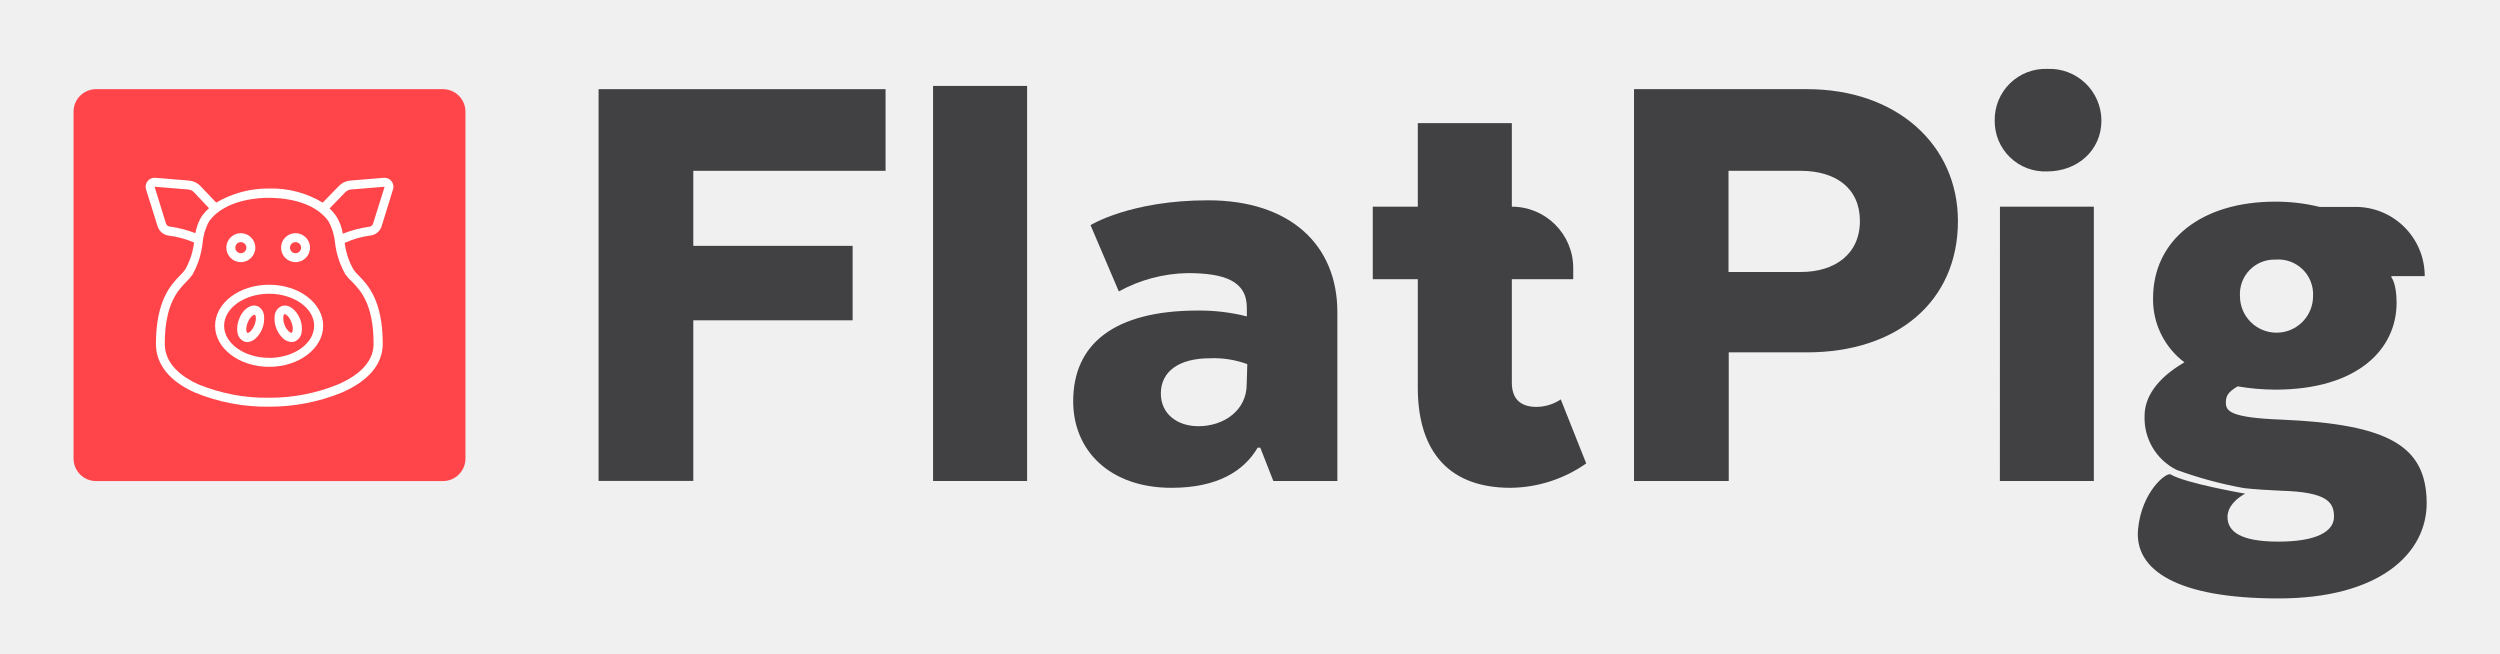
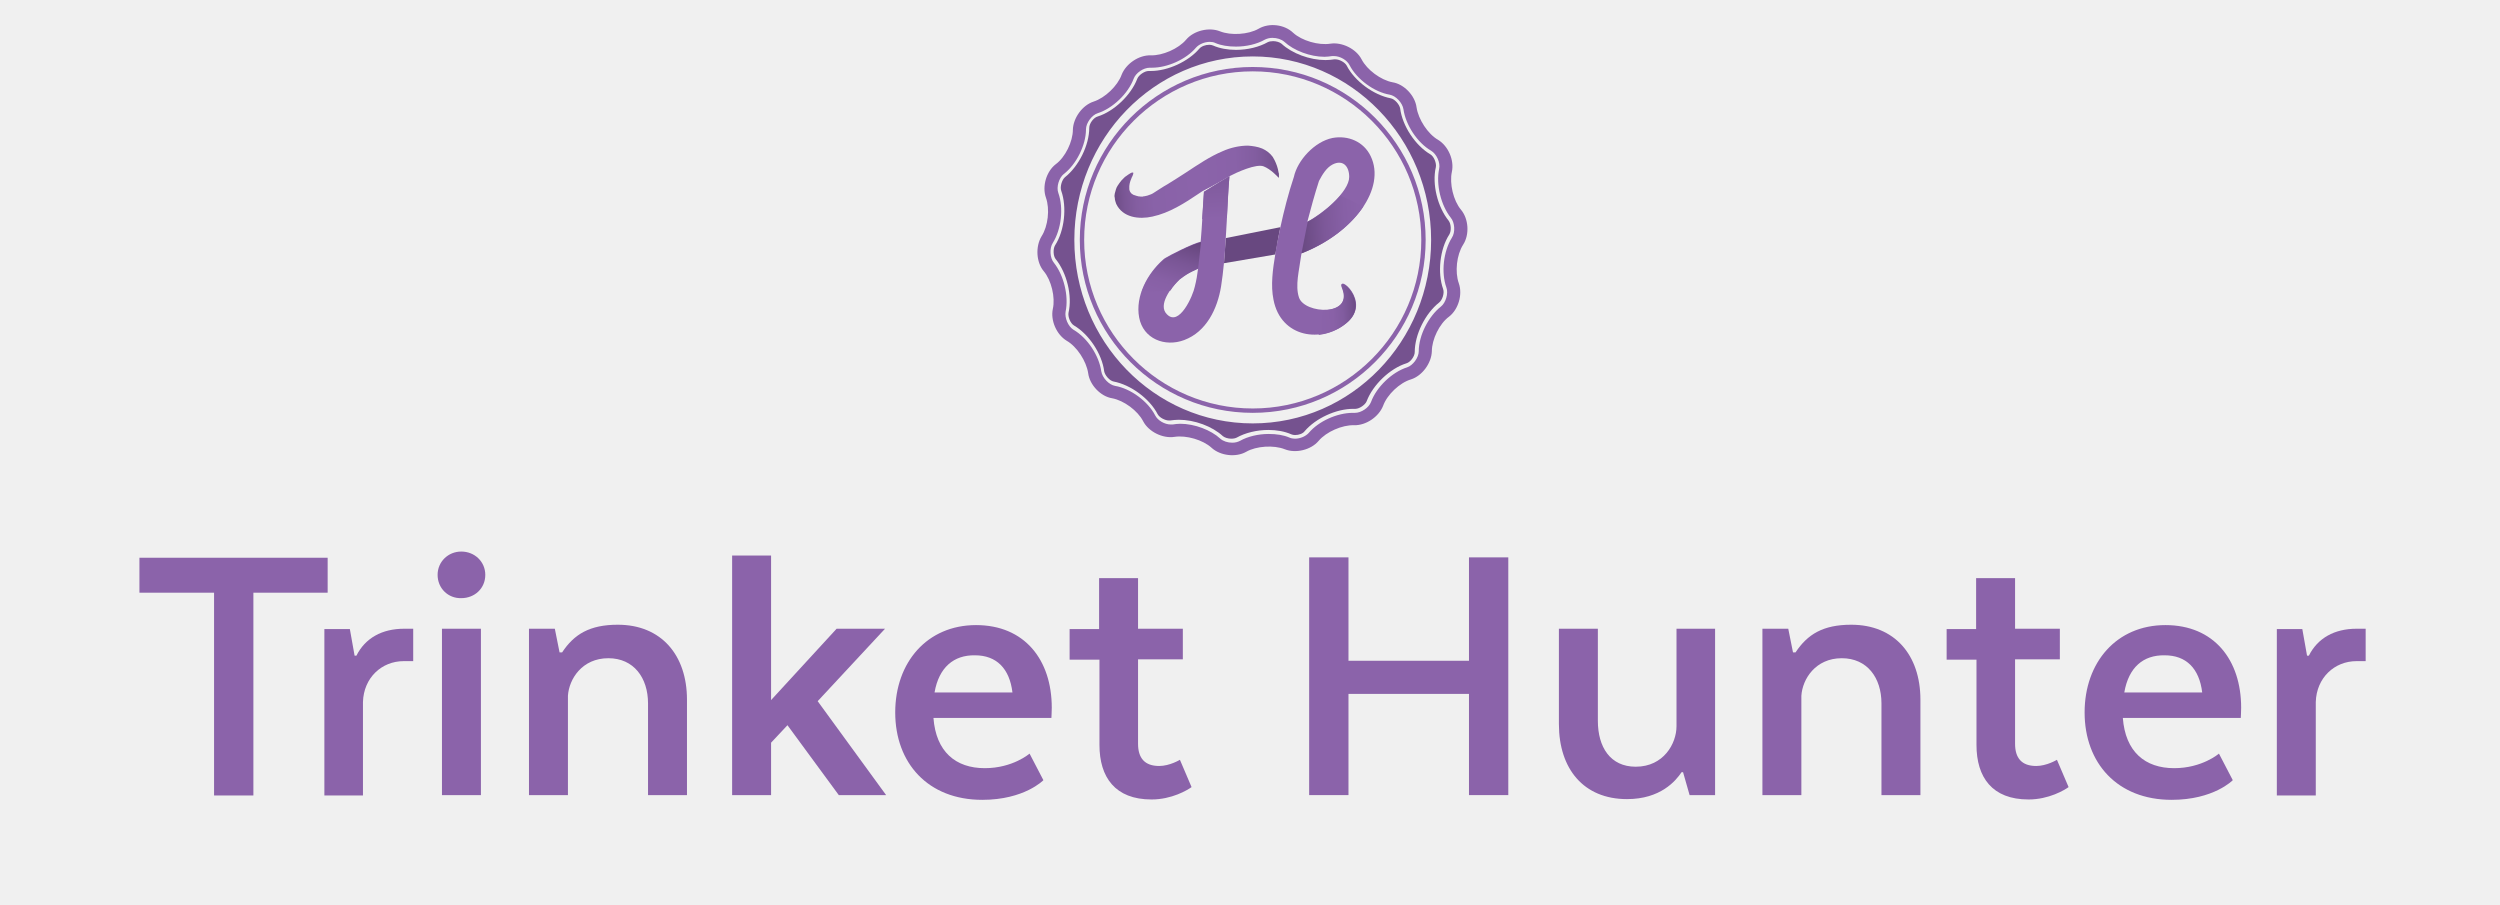
- <svg xmlns="http://www.w3.org/2000/svg" id="Layer_1" data-name="Layer 1" viewBox="0 0 333.12 87.12">
-   <defs>
-     <style>.cls-1{fill:#414042;}.cls-2{fill:#ff454a;}.cls-3{fill:#fff;}.cls-4{fill:none;}</style>
-   </defs>
-   <path class="cls-1" d="M113.61,42.68H92.38v21.4H79.76V11.88H118V22.76H92.38v10h21.23Z" />
-   <path class="cls-1" d="M124.33,11.45h12.53V64.09H124.33Z" />
-   <path class="cls-1" d="M178.2,64.09h-8.53l-1.74-4.44h-.35C165.75,62.78,162.19,65,156.1,65,147.92,65,143,60.08,143,53.47c0-7.65,5.48-12.09,16.62-12.09a25.64,25.64,0,0,1,6.52.78V41c0-3.57-3-4.61-7.92-4.61a19.8,19.8,0,0,0-9.14,2.44L145.31,30s5.31-3.31,15.66-3.31c11,0,17.23,6,17.23,14.88Zm-12-15.57a12.87,12.87,0,0,0-5-.78c-4.09,0-6.52,1.74-6.52,4.7,0,2.7,2.17,4.35,5,4.35,3.48,0,6.44-2.17,6.44-5.57Z" />
-   <path class="cls-1" d="M188.92,27.54V16.41h12.53V27.54h0a8.18,8.18,0,0,1,8.18,8.18V37.2h-8.18V51c0,2,1,3.22,3.3,3.22a5.92,5.92,0,0,0,3.22-1l3.39,8.53A17.87,17.87,0,0,1,201.28,65c-9,0-12.36-5.75-12.36-13.31V37.2h-6V27.54Z" />
-   <path class="cls-1" d="M260.89,29.46c0,10.7-8.09,17.49-20.1,17.49H230.35V64.09H217.73V11.88h23.06C252.71,11.88,260.89,19.28,260.89,29.46Zm-21-6.7h-9.57V36.24H240c4.44,0,7.83-2.35,7.83-6.79S244.53,22.76,239.92,22.76Z" />
-   <path class="cls-1" d="M265.79,16.06a6.77,6.77,0,0,1,7-6.88,6.91,6.91,0,0,1,7.22,6.88c0,4-3.22,6.78-7.22,6.78A6.7,6.7,0,0,1,265.79,16.06Zm.7,11.48H279V64.09H266.48Z" />
-   <rect class="cls-2" x="9.8" y="11.88" width="52.22" height="52.22" rx="3" ry="3" />
-   <path class="cls-3" d="M35.86,37.94c-4,0-7.2,2.45-7.2,5.47s3.23,5.47,7.2,5.47,7.2-2.45,7.2-5.47S39.84,37.94,35.86,37.94Zm0,9.74c-3.31,0-6-1.92-6-4.27s2.7-4.27,6-4.27,6,1.92,6,4.27S39.18,47.69,35.86,47.69Z" />
-   <path class="cls-3" d="M39.38,34.93A1.93,1.93,0,1,0,37.45,33,1.93,1.93,0,0,0,39.38,34.93Zm0-2.67a.74.74,0,1,1-.74.74A.74.74,0,0,1,39.38,32.26Z" />
-   <path class="cls-3" d="M32.09,34.93A1.93,1.93,0,1,0,30.16,33,1.93,1.93,0,0,0,32.09,34.93Zm0-2.67a.74.74,0,1,1-.74.74A.74.74,0,0,1,32.09,32.26Z" />
-   <path class="cls-3" d="M37.5,40.8a1.53,1.53,0,0,0-.9,1.27,3.6,3.6,0,0,0,1.18,3.08,1.71,1.71,0,0,0,1.07.42,1.25,1.25,0,0,0,.45-.08,1.53,1.53,0,0,0,.9-1.27A3.37,3.37,0,0,0,40,42.54C39.46,41.2,38.4,40.45,37.5,40.8ZM39,44c0,.22-.11.32-.15.34s-.16,0-.33-.15a2.43,2.43,0,0,1-.76-2c0-.22.11-.32.15-.34h0c.16,0,.62.3.91,1.06A2.2,2.2,0,0,1,39,44Z" />
-   <path class="cls-3" d="M34.33,40.8c-.9-.35-2,.4-2.48,1.74a3.37,3.37,0,0,0-.22,1.69,1.53,1.53,0,0,0,.9,1.27,1.25,1.25,0,0,0,.45.08A1.71,1.71,0,0,0,34,45.15a3.6,3.6,0,0,0,1.18-3.08A1.53,1.53,0,0,0,34.33,40.8Zm-.43,2.52a2.2,2.2,0,0,1-.6.9c-.18.14-.3.16-.33.15s-.11-.12-.15-.34A2.2,2.2,0,0,1,33,43c.31-.81.82-1.1.94-1.05s.11.11.15.34A2.2,2.2,0,0,1,33.9,43.32Z" />
-   <path class="cls-3" d="M50.85,30.15l1.52-4.92a1.19,1.19,0,0,0-.21-1.1,1.21,1.21,0,0,0-1-.44l-4.48.37a2.39,2.39,0,0,0-1.53.73L43,27a13.1,13.1,0,0,0-7.11-1.88A13.55,13.55,0,0,0,28.81,27l-2.1-2.21a2.39,2.39,0,0,0-1.53-.73l-4.48-.37a1.19,1.19,0,0,0-1.24,1.54L21,30.15a1.78,1.78,0,0,0,1.44,1.24,12.46,12.46,0,0,1,3.42.92,9.52,9.52,0,0,1-1.2,3.63,5.73,5.73,0,0,1-.66.75c-1.2,1.24-3.22,3.31-3.22,9.13,0,2.71,1.77,4.94,5.13,6.46a25.17,25.17,0,0,0,10,1.91h0a25.42,25.42,0,0,0,9.71-1.91C49.11,50.74,51,48.51,51,45.83c0-5.82-2-7.89-3.22-9.13a5.73,5.73,0,0,1-.66-.75,9.4,9.4,0,0,1-1.19-3.58,11.75,11.75,0,0,1,3.51-1A1.78,1.78,0,0,0,50.85,30.15ZM22.12,29.8,20.6,24.88l4.48.37a1.19,1.19,0,0,1,.77.37l2,2.12a6.67,6.67,0,0,0-.92,1,6.05,6.05,0,0,0-.89,2.33,15.43,15.43,0,0,0-3.46-.89A.59.59,0,0,1,22.12,29.8ZM46.9,37.53c1.15,1.18,2.88,3,2.88,8.3,0,2.74-2.54,4.43-4.68,5.37A24.17,24.17,0,0,1,35.87,53h0a24,24,0,0,1-9.48-1.8c-2-.91-4.43-2.59-4.43-5.37,0-5.33,1.73-7.12,2.88-8.3a6.44,6.44,0,0,0,.81-.94A11.07,11.07,0,0,0,27,32.32a7.18,7.18,0,0,1,.88-2.85c2.16-3,7-3.13,7.95-3.11,1.33,0,5.83.17,7.93,3.11a7.18,7.18,0,0,1,.88,2.85,11.07,11.07,0,0,0,1.41,4.28A6.44,6.44,0,0,0,46.9,37.53Zm-1.22-6.39a6.12,6.12,0,0,0-.9-2.37,6.8,6.8,0,0,0-.86-1L46,25.62a1.19,1.19,0,0,1,.77-.37l4.48-.37L49.71,29.8a.59.59,0,0,1-.48.41A15,15,0,0,0,45.68,31.14Z" />
-   <path class="cls-4" d="M303.21,44.33a4.63,4.63,0,0,0,5-4.87,4.87,4.87,0,1,0-9.74,0A4.59,4.59,0,0,0,303.21,44.33Z" />
-   <path class="cls-1" d="M303.9,55.91c-6.7-.26-7.31-1.13-7.31-2.26,0-.87.26-1.39,1.57-2.17a30.18,30.18,0,0,0,5,.44c11,0,16.18-5.39,16.18-11.57,0-2.61-.69-3.39-.69-3.39v-.17h4.44a9.22,9.22,0,0,0-9.22-9.22h-4.79a24.48,24.48,0,0,0-5.92-.7c-9.83,0-16.27,5.13-16.27,12.88a10.47,10.47,0,0,0,4.18,8.53c-3.74,2.17-5.31,4.7-5.31,7.13A7.72,7.72,0,0,0,290,62.6a54.06,54.06,0,0,0,9,2.44c1.48.17,3.13.26,5,.35,6.18.18,7,1.57,7,3.48s-2.26,3.3-7.4,3.3c-5,0-6.79-1.3-6.79-3.3,0-.75.39-2,2.35-3.09,0,0-8-1.39-9.92-2.56-.55-.35-3.87,2.26-4.35,7.3-.51,5.46,5.22,9.22,18.71,9.22s19.75-6,19.75-12.7C323.31,59.47,318.43,56.52,303.9,55.91Zm-.69-21.32a4.63,4.63,0,0,1,5,4.87,4.87,4.87,0,0,1-9.74,0A4.59,4.59,0,0,1,303.21,34.59Z" />
+ <svg xmlns="http://www.w3.org/2000/svg" version="1.1" id="Layer_1" x="0px" y="0px" viewBox="0 0 686.7 248.4" style="enable-background:new 0 0 686.7 248.4;" xml:space="preserve">
+   <style type="text/css">
+ 	.st0{fill:#FF00FF;}
+ 	.st1{fill:#FFFFFF;}
+ 	.st2{fill:#1B1464;}
+ 	.st3{fill:#7F5A9C;}
+ 	.st4{fill:none;}
+ 	.st5{fill:#8B63AA;}
+ 	.st6{fill:url(#SVGID_1_);}
+ 	.st7{fill:url(#SVGID_2_);}
+ 	.st8{fill:url(#SVGID_3_);}
+ 	.st9{fill:url(#SVGID_4_);}
+ 	.st10{fill:url(#SVGID_5_);}
+ 	.st11{fill-rule:evenodd;clip-rule:evenodd;fill:#75528F;}
+ 	.st12{fill-rule:evenodd;clip-rule:evenodd;fill:#8B63AA;}
+ 	.st13{fill:none;stroke:#FCFAF7;stroke-miterlimit:10;}
+ 	.st14{fill:#684880;}
+ 	.st15{fill:url(#SVGID_6_);}
+ 	.st16{fill:url(#SVGID_7_);}
+ 	.st17{fill:url(#SVGID_8_);}
+ 	.st18{fill:url(#SVGID_9_);}
+ 	.st19{fill:url(#SVGID_10_);}
+ 	.st20{fill:url(#SVGID_11_);}
+ 	.st21{fill:url(#SVGID_12_);}
+ 	.st22{fill:url(#SVGID_13_);}
+ 	.st23{fill:url(#SVGID_14_);}
+ 	.st24{fill:url(#SVGID_15_);}
+ 	.st25{fill:url(#SVGID_16_);}
+ 	.st26{fill:url(#SVGID_17_);}
+ 	.st27{fill:url(#SVGID_18_);}
+ 	.st28{fill:url(#SVGID_19_);}
+ 	.st29{fill:url(#SVGID_20_);}
+ </style>
+   <path class="st5" d="M38.3,153.2H90v9.6H69.6v55.7H58.8v-55.7H38.3V153.2z" />
+   <path class="st5" d="M113.4,181.6h-2.5c-6.1,0-11,4.6-11.2,11.2v25.7H89.1v-45.7h7l1.3,7.3h0.5c2.4-4.8,7-7.4,13.1-7.4h2.5V181.6z" />
+   <path class="st5" d="M120.2,157.9c0-3.6,2.9-6.4,6.5-6.4c3.7,0,6.6,2.8,6.6,6.4c0,3.7-2.9,6.4-6.6,6.4  C123.1,164.4,120.2,161.6,120.2,157.9z M121.4,172.7h10.7v45.7h-10.7V172.7z" />
+   <path class="st5" d="M145.4,172.7h7l1.3,6.5h0.7c3.3-5,7.6-7.6,15.3-7.6c11.9,0,19,8.3,19,20.6v26.2H178v-25.2  c0-7-3.9-12.4-10.9-12.4c-7.2,0-10.8,5.7-11.1,10.3v27.3h-10.7V172.7z" />
+   <path class="st5" d="M243.1,172.7l-18.5,19.9l18.8,25.8h-13l-14.1-19.2l-4.5,4.8v14.4h-10.7v-65.8h10.7v39.7l18-19.6H243.1z" />
+   <path class="st5" d="M286.6,214.3c0,0-5.2,5.4-16.8,5.4c-14.9,0-23.9-10.1-23.9-24c0-13.8,8.8-24,22.2-24c13.3,0,20.8,9.5,20.8,22.7  c0,1-0.1,2.8-0.1,2.8h-32.4c0.7,9.3,6.1,13.8,14.1,13.8c7.7,0,12.3-4,12.3-4L286.6,214.3z M256.7,190.2h21.4  c-0.8-6.6-4.4-10.2-10.3-10.2C262,179.9,257.9,183.3,256.7,190.2z" />
+   <path class="st5" d="M301.9,172.7v-13.9h10.7v13.9h12.3v8.4h-12.3v23.2c0,3.9,1.8,6.1,5.8,6.1c2.9,0,5.7-1.7,5.7-1.7l3.2,7.5  c-1.1,0.8-5.4,3.4-11,3.4c-10,0-14.3-6.1-14.3-15v-23.4h-8.2v-8.4H301.9z" />
+   <path class="st5" d="M414.3,218.4h-10.8v-27.8h-33.1v27.8h-10.8v-65.3h10.8v28.4h33.1v-28.4h10.8V218.4z" />
+   <path class="st5" d="M460.4,172.7h10.7v45.7h-7l-1.8-6.3h-0.4c-1.6,2.4-5.8,7.4-15,7.4c-11.9,0-18.7-8.3-18.7-20.6v-26.2h10.7V198  c0,7.2,3.4,12.6,10.4,12.6c7.7,0,11.2-6.4,11.2-11.1V172.7z" />
+   <path class="st5" d="M484.2,172.7h7l1.3,6.5h0.7c3.3-5,7.6-7.6,15.3-7.6c11.9,0,19,8.3,19,20.6v26.2h-10.7v-25.2  c0-7-3.9-12.4-10.9-12.4c-7.2,0-10.8,5.7-11.1,10.3v27.3h-10.7V172.7z" />
+   <path class="st5" d="M542.8,172.7v-13.9h10.7v13.9h12.3v8.4h-12.3v23.2c0,3.9,1.8,6.1,5.8,6.1c2.9,0,5.7-1.7,5.7-1.7l3.2,7.5  c-1.1,0.8-5.4,3.4-11,3.4c-10,0-14.3-6.1-14.3-15v-23.4h-8.2v-8.4H542.8z" />
+   <path class="st5" d="M613.3,214.3c0,0-5.2,5.4-16.8,5.4c-14.9,0-23.9-10.1-23.9-24c0-13.8,8.8-24,22.2-24c13.3,0,20.8,9.5,20.8,22.7  c0,1-0.1,2.8-0.1,2.8h-32.4c0.7,9.3,6.1,13.8,14.1,13.8c7.7,0,12.3-4,12.3-4L613.3,214.3z M583.5,190.2h21.4  c-0.8-6.6-4.4-10.2-10.3-10.2C588.7,179.9,584.7,183.3,583.5,190.2z" />
+   <path class="st5" d="M649.8,181.6h-2.5c-6.1,0-11,4.6-11.2,11.2v25.7h-10.7v-45.7h7l1.3,7.3h0.5c2.4-4.8,7-7.4,13.1-7.4h2.5V181.6z" />
+   <g>
+     <g>
+       <path id="XMLID_9_" class="st11" d="M291.5,52.4c1.6,4.5,0.9,11-1.7,15c-0.6,1-0.5,3,0.2,3.8c3,3.7,4.6,10,3.5,14.7    c-0.2,1.1,0.5,2.9,1.5,3.5c4.1,2.4,7.7,7.8,8.3,12.6c0.2,1.1,1.5,2.6,2.6,2.8c4.7,0.9,9.9,4.7,12.1,9c0.5,0.9,2,1.7,3.1,1.7    c0.1,0,0.2,0,0.3,0c0.8-0.1,1.5-0.2,2.4-0.2c4.3,0,9.2,1.8,12.1,4.5c0.5,0.4,1.4,0.7,2.3,0.7c0.6,0,1.1-0.1,1.5-0.3    c2.3-1.3,5.5-2.1,8.7-2.1c2.3,0,4.5,0.4,6.3,1.2c0.3,0.1,0.6,0.2,1,0.2c1.1,0,2.2-0.4,2.7-1.1c3-3.5,8.6-6.1,13.3-6.1l0.5,0l0.1,0    c1.1,0,2.7-1.1,3.1-2.1c1.7-4.5,6.4-9,10.9-10.4c1.1-0.3,2.3-1.9,2.3-3.1c0-4.8,2.9-10.6,6.7-13.6c0.9-0.7,1.5-2.6,1.1-3.7    c-1.6-4.5-0.9-11,1.7-15c0.6-1,0.5-2.9-0.2-3.8c-3-3.7-4.6-10-3.5-14.7c0.2-1.1-0.5-2.9-1.5-3.5c-4.1-2.4-7.7-7.8-8.3-12.6    c-0.2-1.1-1.5-2.6-2.6-2.8c-4.7-0.9-9.9-4.7-12.1-9c-0.5-0.9-2-1.7-3.1-1.7c-0.1,0-0.2,0-0.3,0c-0.7,0.1-1.5,0.2-2.4,0.2    c-4.3,0-9.2-1.8-12.1-4.5c-0.5-0.4-1.4-0.7-2.3-0.7c-0.6,0-1.1,0.1-1.5,0.3c-2.3,1.3-5.5,2.1-8.7,2.1c-2.3,0-4.5-0.4-6.3-1.2    c-0.3-0.1-0.6-0.2-1-0.2c-1.1,0-2.2,0.4-2.8,1.1c-3,3.5-8.6,6.1-13.3,6.1l-0.5,0l-0.1,0c-1.1,0-2.7,1.1-3.1,2.1    c-1.7,4.5-6.4,9-10.9,10.4c-1.1,0.3-2.3,1.9-2.3,3.1c0,4.8-2.9,10.6-6.7,13.6C291.7,49.4,291.1,51.3,291.5,52.4L291.5,52.4z     M393.1,65.9c0,27.8-21.9,50.4-49,50.4c-27.1,0-49-22.6-49-50.4c0-27.8,21.9-50.4,49-50.4C371.1,15.5,393.1,38.1,393.1,65.9z" />
+       <path id="XMLID_3_" class="st12" d="M333.8,11.8c1.6,0.7,3.6,1,5.7,1c2.9,0,5.8-0.7,7.9-1.9c0.6-0.3,1.3-0.5,2.1-0.5    c1.3,0,2.5,0.4,3.3,1.1c2.6,2.4,7.1,4.1,11,4.1c0.7,0,1.4-0.1,2.1-0.2c0.2,0,0.3,0,0.5,0c1.7,0,3.6,1.1,4.3,2.5    c2,3.9,6.8,7.4,11,8.1c1.7,0.3,3.5,2.2,3.8,4c0.6,4.3,3.8,9.2,7.6,11.4c1.5,0.9,2.6,3.3,2.2,5c-0.9,4.3,0.5,10,3.2,13.4    c1.1,1.3,1.3,4,0.3,5.5c-2.3,3.7-3,9.5-1.5,13.7c0.6,1.6-0.2,4.2-1.5,5.2c-3.4,2.7-6.1,7.9-6.1,12.3c0,1.7-1.6,3.9-3.2,4.4    c-4.1,1.3-8.4,5.4-9.9,9.5c-0.6,1.6-2.7,3-4.4,3c0,0-0.1,0-0.1,0c-0.2,0-0.3,0-0.5,0c-4.3,0-9.4,2.3-12.1,5.5    c-0.8,0.9-2.3,1.6-3.8,1.6c-0.5,0-1.1-0.1-1.5-0.3c-1.6-0.7-3.6-1-5.7-1c-2.9,0-5.8,0.7-7.9,1.9c-0.6,0.3-1.3,0.5-2.1,0.5    c-1.3,0-2.5-0.4-3.3-1.1c-2.6-2.4-7.1-4.1-11-4.1c-0.7,0-1.5,0.1-2.1,0.2c-0.2,0-0.3,0-0.5,0c-1.7,0-3.6-1.1-4.3-2.5    c-2-3.9-6.8-7.4-11-8.1c-1.7-0.3-3.5-2.2-3.8-4c-0.6-4.3-3.8-9.2-7.6-11.4c-1.5-0.9-2.5-3.3-2.2-5c0.9-4.3-0.5-10-3.2-13.4    c-1.1-1.3-1.3-4-0.3-5.5c2.3-3.7,3-9.5,1.5-13.7c-0.6-1.6,0.2-4.2,1.5-5.2c3.4-2.6,6.1-7.9,6.1-12.3c0-1.7,1.6-3.9,3.2-4.4    c4.1-1.3,8.4-5.4,9.9-9.5c0.6-1.6,2.7-3,4.4-3c0,0,0.1,0,0.1,0c0.2,0,0.3,0,0.5,0c4.3,0,9.4-2.3,12.1-5.5c0.8-0.9,2.3-1.6,3.8-1.6    C332.9,11.5,333.4,11.6,333.8,11.8L333.8,11.8z M345.7,7.9c-2.8,1.6-7.6,1.9-10.6,0.7c-3-1.2-7.2-0.2-9.3,2.3    c-2.1,2.5-6.5,4.4-9.7,4.3c-3.3-0.1-6.8,2.3-8,5.3c-1.1,3.1-4.6,6.4-7.7,7.4c-3.1,1-5.6,4.5-5.7,7.7c0,3.3-2.1,7.6-4.7,9.5    c-2.6,2-3.8,6.1-2.7,9.2c1.1,3.1,0.6,7.8-1.2,10.6c-1.7,2.8-1.5,7.1,0.6,9.6c2.1,2.5,3.2,7.2,2.5,10.3c-0.7,3.2,1,7.1,3.8,8.8    c2.8,1.6,5.4,5.6,5.9,8.9c0.4,3.2,3.4,6.4,6.6,6.9c3.2,0.6,7,3.4,8.5,6.3c1.5,2.9,5.4,4.8,8.6,4.3c3.2-0.5,7.8,0.8,10.2,3    c2.4,2.2,6.7,2.7,9.5,1.1c2.8-1.6,7.6-1.9,10.6-0.7c3,1.2,7.2,0.2,9.3-2.3c2.1-2.5,6.5-4.4,9.7-4.3c3.3,0.1,6.8-2.3,8-5.3    c1.1-3.1,4.6-6.4,7.7-7.3c3.1-1,5.6-4.5,5.7-7.7c0-3.3,2.1-7.6,4.7-9.5c2.6-2,3.8-6.1,2.7-9.2c-1.1-3.1-0.6-7.8,1.2-10.6    c1.8-2.8,1.5-7.1-0.6-9.6c-2.1-2.5-3.2-7.2-2.5-10.4c0.7-3.2-1-7.1-3.8-8.8c-2.8-1.6-5.4-5.6-5.9-8.9c-0.4-3.2-3.4-6.4-6.6-6.9    c-3.2-0.6-7-3.4-8.5-6.3c-1.5-2.9-5.4-4.8-8.6-4.3c-3.2,0.5-7.8-0.8-10.2-3C352.8,6.7,348.6,6.2,345.7,7.9z" />
+     </g>
+     <path class="st5" d="M344.1,113.4c-26.2,0-47.5-21.3-47.5-47.5s21.3-47.5,47.5-47.5c26.2,0,47.5,21.3,47.5,47.5   S370.3,113.4,344.1,113.4z M344.1,19.6c-25.5,0-46.3,20.8-46.3,46.3s20.8,46.3,46.3,46.3c25.5,0,46.3-20.8,46.3-46.3   S369.6,19.6,344.1,19.6z" />
+   </g>
+   <path class="st14" d="M351.7,62.4c-4.7,0.9-12.3,2.5-15,3c-0.2,2.3-0.3,4.7-0.5,6.9c2.9-0.5,9.9-1.7,14.1-2.4  c0.3-1.5,0.6-3.1,0.8-4.5C351.3,64.4,351.5,63.4,351.7,62.4z" />
+   <path class="st4" d="M370.7,48.7c0-2.9-1.7-4.9-4.6-3.4c-1.7,0.9-2.8,2.8-3.7,4.5c-1.2,3.7-2.2,7.4-3.1,11.2  C363.2,58.9,370.7,52.7,370.7,48.7z" />
+   <g>
+     <path class="st5" d="M357.5,69.6c14.7-5.8,23.2-18,19-26.7c-1.9-4-6.2-5.8-10.5-5c-4.9,1-9.6,6.1-10.6,10.7   c-1.5,4.5-2.7,9.2-3.7,13.8c-0.2,1-0.4,1.9-0.6,2.9c-0.3,1.4-0.6,3-0.8,4.5c-0.7,4.2-1.3,8.6-0.5,12.5c2,10.5,13.3,12.1,20.2,6.3   c6.9-5.8-2.9-13.6-1.3-9.6c3.3,8-10.4,7.3-11.9,2.7c-1.1-3.3,0.1-7.6,0.5-10.9C357.4,70.4,357.4,70,357.5,69.6z M362.3,49.7   c0.9-1.7,2-3.6,3.7-4.5c2.9-1.5,4.6,0.5,4.6,3.4c0,4.1-7.4,10.2-11.5,12.3C360.1,57.1,361.1,53.4,362.3,49.7z" />
+   </g>
+   <path class="st5" d="M330.7,52.7C330.8,52.6,330.8,52.6,330.7,52.7c-0.3,4.5-0.5,9.1-0.9,13.7c-2.3,0.5-8.9,3.9-9.6,4.4c0,0,0,0,0,0  c-0.2,0.1-0.5,0.3-0.7,0.5c-4.3,3.8-7.7,10-6.6,15.9c1.1,5.9,7.1,8.2,12.4,6.2c6.1-2.3,9.1-8.6,10.1-14.7c0.3-2,0.6-4.2,0.8-6.5  c0.2-2.2,0.4-4.5,0.5-6.9c0.4-6,0.6-12.2,1-17C336.1,49.3,333.9,50.7,330.7,52.7z M328.2,78.7c-0.5,2.5-4.3,11.2-7.7,7.6  c-2.5-2.5,1.1-7.3,3.5-9.6c2.8-2.2,4.3-2.5,5.1-3C328.9,75.4,328.6,77.1,328.2,78.7z" />
+   <path class="st2" d="M329.8,53.3c0.2-0.1,0.7-0.5,0.9-0.6c0,0,0,0,0,0C330.4,52.9,330.1,53.1,329.8,53.3z" />
+   <linearGradient id="SVGID_1_" gradientUnits="userSpaceOnUse" x1="253.623" y1="50.441" x2="298.78" y2="50.441" gradientTransform="matrix(0.9986 -5.244773e-02 5.244773e-02 0.9986 50.4594 14.107)">
+     <stop offset="0" style="stop-color:#6F4E88" />
+     <stop offset="5.024600e-02" style="stop-color:#7A5695" />
+     <stop offset="0.126" style="stop-color:#845EA1" />
+     <stop offset="0.232" style="stop-color:#8962A8" />
+     <stop offset="0.507" style="stop-color:#8B63AA" />
+     <stop offset="0.735" style="stop-color:#8962A8" />
+     <stop offset="0.86" style="stop-color:#825DA0" />
+     <stop offset="0.96" style="stop-color:#775492" />
+     <stop offset="1" style="stop-color:#704F8A" />
+   </linearGradient>
+   <path class="st6" d="M337.7,48.4c2.1-1.1,7.4-3.5,9.4-2.7c2,0.8,3.8,2.8,4,3c0,0,0.1,0.1,0.1,0.1c0.1,0,0.1,0,0.1-0.2  c0-0.1,0-0.2,0-0.3c0-0.1,0-0.2,0-0.4c0-0.2,0-0.3-0.1-0.5c-0.2-1.3-0.6-2.4-1.1-3.4c-0.2-0.3-0.3-0.6-0.5-0.9  c-0.8-1.1-1.8-1.8-2.9-2.3c-1.2-0.5-2.6-0.7-3.9-0.8c-2.4,0-4.9,0.6-6.9,1.5c-3.6,1.5-6.8,3.7-10,5.8c-1.7,1.1-3.4,2.2-5.2,3.3  c-1.6,0.9-2.7,1.7-4,2.5c-0.3,0.2-0.6,0.3-0.9,0.4c-0.4,0.2-0.9,0.3-1.4,0.4c-0.2,0-0.3,0-0.5,0.1c-0.2,0-0.3,0-0.5,0  c-0.5,0-0.9-0.1-1.2-0.2c-0.3-0.1-0.6-0.2-0.9-0.3c-0.4-0.2-0.6-0.4-0.8-0.7c-0.1-0.1-0.1-0.2-0.2-0.4c-0.1-0.2-0.1-0.4-0.1-0.6  c0-0.2,0-0.4,0-0.7c0-0.2,0.1-0.5,0.1-0.7c0.1-0.2,0.1-0.5,0.2-0.7c0.2-0.4,0.3-0.9,0.5-1.2c0.3-0.6,0.4-1.1,0.2-1.1  c0,0-0.1,0-0.1,0c0,0-0.1,0-0.2,0c-0.2,0.1-0.5,0.2-0.9,0.5c-0.3,0.2-0.7,0.5-1,0.7c-0.3,0.3-0.6,0.6-0.9,0.9  c-0.4,0.5-0.8,1-1.1,1.5c-0.2,0.3-0.4,0.7-0.5,1.1c-0.1,0.4-0.2,0.7-0.3,1.1c-0.1,0.4-0.1,0.8,0,1.1c0,0.4,0.1,0.8,0.2,1.1  c0.1,0.2,0.1,0.4,0.2,0.6c1.8,3.8,6.3,4.3,9.9,3.5c4.7-1,8.9-3.7,12.9-6.4c0.3-0.2,0.6-0.4,0.9-0.6  C333.9,50.7,336.1,49.3,337.7,48.4z" />
+   <path class="st2" d="M330.7,52.7C330.7,52.7,330.7,52.7,330.7,52.7C330.8,52.6,330.8,52.6,330.7,52.7z" />
+   <linearGradient id="SVGID_2_" gradientUnits="userSpaceOnUse" x1="265.319" y1="82.028" x2="271.45" y2="65.182" gradientTransform="matrix(0.9986 -5.244773e-02 5.244773e-02 0.9986 50.4594 14.107)">
+     <stop offset="0" style="stop-color:#8B63AA" />
+     <stop offset="0.273" style="stop-color:#8760A5" />
+     <stop offset="0.609" style="stop-color:#7A5696" />
+     <stop offset="0.976" style="stop-color:#66467D" />
+     <stop offset="1" style="stop-color:#64457B" />
+   </linearGradient>
+   <path class="st7" d="M324,76.8c2.8-2.2,4.3-2.5,5.1-3l0.8-7.3c-2.3,0.5-8.1,3.5-9.6,4.4c0,0,0,0,0,0c-0.2,0.1-0.5,0.3-0.7,0.5  c-2.6,2.3-4.8,5.4-6,8.8l7.9-0.4C322.2,78.6,323.2,77.6,324,76.8z" />
+   <linearGradient id="SVGID_3_" gradientUnits="userSpaceOnUse" x1="281.002" y1="60.728" x2="281.002" y2="49.421" gradientTransform="matrix(0.9986 -5.244773e-02 5.244773e-02 0.9986 50.4594 14.107)">
+     <stop offset="0" style="stop-color:#8B63AA" />
+     <stop offset="1" style="stop-color:#7F5A9C" />
+   </linearGradient>
+   <path class="st8" d="M337.7,48.5c-1.6,0.9-3.9,2.2-7,4.2c0.1-0.1,0.1,0,0,0c-0.2,2.5-0.3,5-0.5,7.5l6.8-0.4  C337.2,55.8,337.4,51.8,337.7,48.5z" />
+   <linearGradient id="SVGID_4_" gradientUnits="userSpaceOnUse" x1="321.394" y1="63.807" x2="303.751" y2="63.807" gradientTransform="matrix(0.9986 -5.244773e-02 5.244773e-02 0.9986 50.4594 14.107)">
+     <stop offset="0" style="stop-color:#8B63AA" />
+     <stop offset="0.303" style="stop-color:#8760A6" />
+     <stop offset="0.622" style="stop-color:#7D5899" />
+     <stop offset="0.948" style="stop-color:#6B4B84" />
+     <stop offset="1" style="stop-color:#684880" />
+   </linearGradient>
+   <path class="st9" d="M359.2,60.9l-1.7,8.7c7.7-3,13.6-7.8,17-12.9l-6.3-3C365.7,56.7,361.8,59.6,359.2,60.9z" />
+   <linearGradient id="SVGID_5_" gradientUnits="userSpaceOnUse" x1="307.25" y1="87.26" x2="317.894" y2="87.26" gradientTransform="matrix(0.9986 -5.244773e-02 5.244773e-02 0.9986 50.4594 14.107)">
+     <stop offset="0" style="stop-color:#8B63AA" />
+     <stop offset="0.401" style="stop-color:#8961A7" />
+     <stop offset="0.661" style="stop-color:#815C9F" />
+     <stop offset="0.88" style="stop-color:#755290" />
+     <stop offset="1" style="stop-color:#6B4B84" />
+   </linearGradient>
+   <path class="st10" d="M369.9,88.7c6.9-5.8-2.9-13.6-1.3-9.6c1.8,4.4-1.5,6.1-5.1,6.1l-1.3,6.8C364.9,91.7,367.7,90.6,369.9,88.7z" />
</svg>
